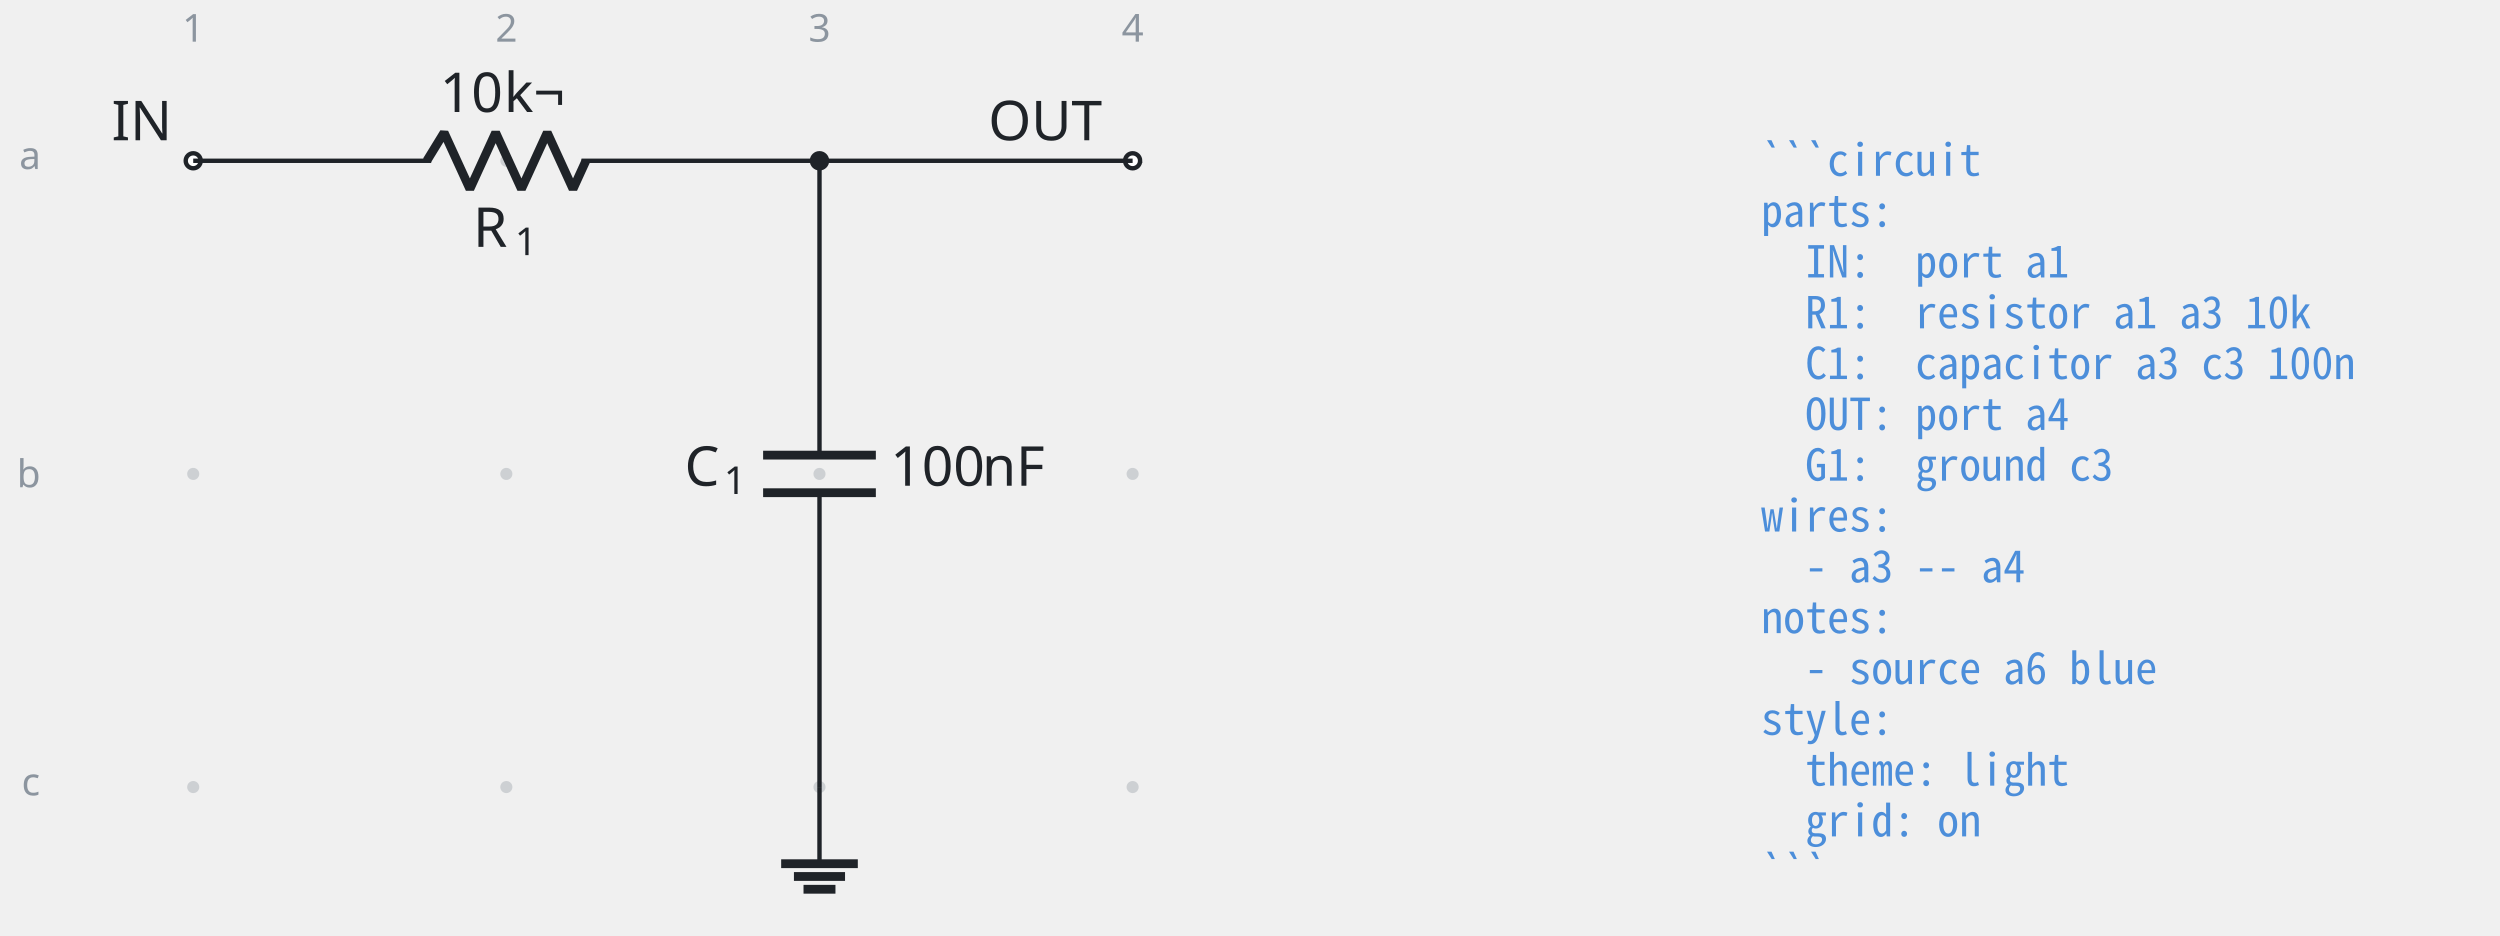
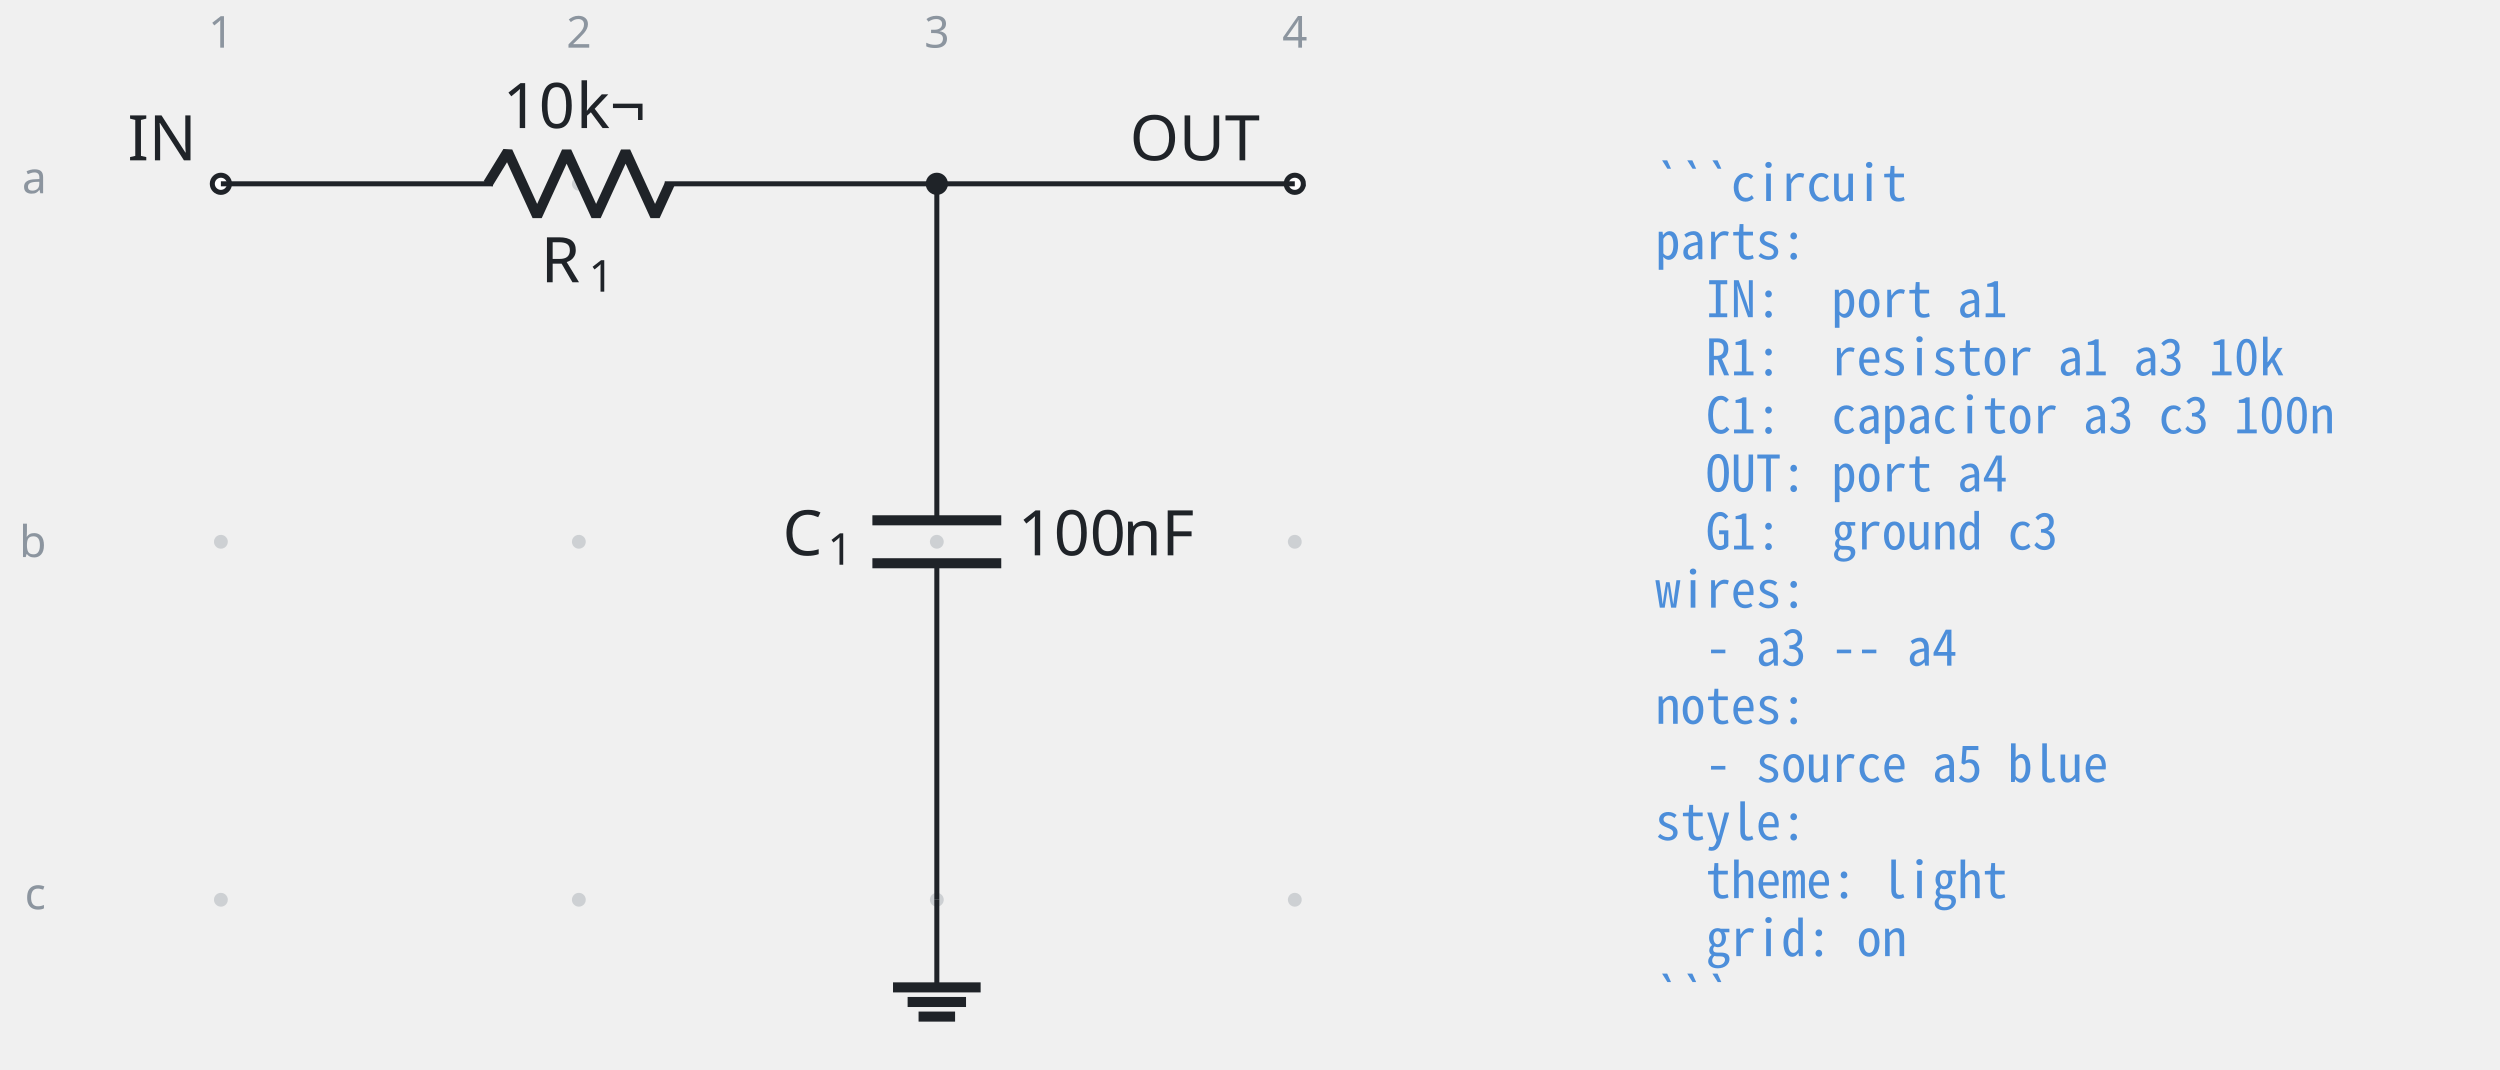
- <svg xmlns="http://www.w3.org/2000/svg" data-circuit-fence="0.1.0" fill="#1f2328" width="605.761" height="226.689" viewBox="-72 -72 454.321 170.017">
+ <svg xmlns="http://www.w3.org/2000/svg" data-circuit-fence="0.1.0" fill="#1f2328" width="529.887" height="226.689" viewBox="-72 -72 397.416 170.017">
  <g stroke="#1f2328" stroke-miterlimit="10" stroke-width=".8">
    <path fill="#8c959f" fill-opacity=".35" stroke="none" stroke-opacity=".35" d="M-35.787-42.781a1.1 1.1 0 1 0-2.2 0 1.1 1.1 0 0 0 2.2 0M-35.787 14.124a1.1 1.1 0 1 0-2.2 0 1.1 1.1 0 0 0 2.2 0M-35.787 71.03a1.1 1.1 0 1 0-2.2 0 1.1 1.1 0 0 0 2.2 0M21.118-42.781a1.1 1.1 0 1 0-2.2 0 1.1 1.1 0 0 0 2.2 0M21.118 14.124a1.1 1.1 0 1 0-2.2 0 1.1 1.1 0 0 0 2.2 0M21.118 71.03a1.1 1.1 0 1 0-2.2 0 1.1 1.1 0 0 0 2.2 0M78.024-42.781a1.1 1.1 0 1 0-2.2 0 1.1 1.1 0 0 0 2.2 0M78.024 14.124a1.1 1.1 0 1 0-2.2 0 1.1 1.1 0 0 0 2.2 0M78.024 71.03a1.1 1.1 0 1 0-2.2 0 1.1 1.1 0 0 0 2.2 0M134.93-42.781a1.1 1.1 0 1 0-2.2 0 1.1 1.1 0 0 0 2.2 0M134.93 14.124a1.1 1.1 0 1 0-2.2 0 1.1 1.1 0 0 0 2.2 0M134.93 71.03a1.1 1.1 0 1 0-2.2 0 1.1 1.1 0 0 0 2.2 0m-1.1 0" />
    <g fill="#8c959f" stroke="#8c959f">
      <text x="-36.887" y="-42.781" fill="#8c959f" stroke="none" font-family="cmr7" font-size="7" transform="translate(-1.993 -21.645)">1</text>
    </g>
    <g fill="#8c959f" stroke="#8c959f">
      <text x="-36.887" y="-42.781" fill="#8c959f" stroke="none" font-family="cmr7" font-size="7" transform="translate(54.912 -21.645)">2</text>
    </g>
    <g fill="#8c959f" stroke="#8c959f">
      <text x="-36.887" y="-42.781" fill="#8c959f" stroke="none" font-family="cmr7" font-size="7" transform="translate(111.818 -21.645)">3</text>
    </g>
    <g fill="#8c959f" stroke="#8c959f">
      <text x="-36.887" y="-42.781" fill="#8c959f" stroke="none" font-family="cmr7" font-size="7" transform="translate(168.723 -21.645)">4</text>
    </g>
    <g fill="#8c959f" stroke="#8c959f">
      <text x="-36.887" y="-42.781" fill="#8c959f" stroke="none" font-family="cmr7" font-size="7" transform="translate(-31.62 1.507)">a</text>
    </g>
    <g fill="#8c959f" stroke="#8c959f">
      <text x="-36.887" y="-42.781" fill="#8c959f" stroke="none" font-family="cmr7" font-size="7" transform="translate(-32.05 59.336)">b</text>
    </g>
    <g fill="#8c959f" stroke="#8c959f">
      <text x="-36.887" y="-42.781" fill="#8c959f" stroke="none" font-family="cmr7" font-size="7" transform="translate(-31.189 115.318)">c</text>
    </g>
    <g fill="#ffffff">
      <path d="M-35.522-42.781a1.365 1.365 0 1 0-2.73 0 1.365 1.365 0 0 0 2.73 0Zm-1.365 0" />
    </g>
    <text x="-36.887" y="-42.781" stroke="none" font-family="cmr10" font-size="10" transform="translate(-14.844 -3.733)">IN</text>
    <path fill="none" d="M-36.887-42.781h.4m-.4 0H6.36m27.315 0h43.248m-.4 0h.4" />
    <g stroke-linejoin="bevel" stroke-width="1.6">
      <path fill="none" d="m5.561-42.781 3.143-5.122L13.39-37.66l4.685-10.243 4.686 10.243 4.686-10.243 4.686 10.243 2.343-5.121" />
    </g>
    <g stroke="none">
      <text x="-36.887" y="-42.781" font-family="cmmi10" font-size="10" transform="translate(50.866 15.648)">R</text>
      <text x="-29.294" y="-41.281" font-family="cmr7" font-size="7" transform="translate(50.866 15.648)">1</text>
    </g>
    <g stroke="none" font-family="cmr10" font-size="10">
      <text x="-36.887" y="-42.781" transform="translate(44.822 -8.863)">10</text>
      <text x="-25.221" y="-42.781" transform="translate(44.822 -8.863)">k¬</text>
    </g>
    <path fill="none" d="M76.924-42.781v.4m0-.4v53.49m0 6.83v53.49m0-.399v.4" />
    <g stroke-width="1.6">
      <path fill="none" d="M87.167 10.71H66.68m20.486 6.828H66.68" />
    </g>
    <g stroke="none">
      <text x="-36.887" y="-42.781" font-family="cmmi10" font-size="10" transform="translate(89.296 59.058)">C</text>
      <text x="-29.74" y="-41.281" font-family="cmr7" font-size="7" transform="translate(89.296 59.058)">1</text>
    </g>
    <g stroke="none" font-family="cmr10" font-size="10">
      <text x="-36.887" y="-42.781" transform="translate(126.693 59.058)">100</text>
      <text x="-20.22" y="-42.781" transform="translate(126.693 59.058)">nF</text>
    </g>
    <g fill="#ffffff">
      <path d="M135.195-42.781a1.365 1.365 0 1 0-2.731 0 1.365 1.365 0 0 0 2.73 0Zm-1.366 0" />
    </g>
    <text x="-36.887" y="-42.781" stroke="none" font-family="cmr10" font-size="10" transform="translate(144.483 -3.733)">OUT</text>
    <path fill="none" d="M76.924 71.03v13.93" />
    <path fill="none" stroke-width="1.6" d="M69.959 84.96h13.93M72.28 87.282h9.287m-7.545 2.322h5.804" />
    <path fill="none" d="M76.924-42.781h56.905" />
    <path d="M78.29-42.781a1.365 1.365 0 1 0-2.732 0 1.365 1.365 0 0 0 2.731 0Zm-1.366 0" />
    <g>
-       <text x="-36.887" y="-42.781" fill="#4c8eda" stroke="none" font-family="'Noto Sans Mono CJK JP',ui-monospace,'SFMono-Regular',Consolas,'Liberation Mono',monospace" font-size="8" transform="translate(284.927 2.733)" xml:space="preserve">```circuit</text>
+       <text x="-36.887" y="-42.781" fill="#4c8eda" stroke="none" font-family="'Noto Sans Mono CJK JP',ui-monospace,'SFMono-Regular',Consolas,'Liberation Mono',monospace" font-size="8" transform="translate(228.022 2.733)" xml:space="preserve">```circuit</text>
    </g>
    <g>
-       <text x="-36.887" y="-42.781" fill="#4c8eda" stroke="none" font-family="'Noto Sans Mono CJK JP',ui-monospace,'SFMono-Regular',Consolas,'Liberation Mono',monospace" font-size="8" transform="translate(284.927 11.98)" xml:space="preserve">parts:</text>
+       <text x="-36.887" y="-42.781" fill="#4c8eda" stroke="none" font-family="'Noto Sans Mono CJK JP',ui-monospace,'SFMono-Regular',Consolas,'Liberation Mono',monospace" font-size="8" transform="translate(228.022 11.98)" xml:space="preserve">parts:</text>
    </g>
    <g>
-       <text x="-36.887" y="-42.781" fill="#4c8eda" stroke="none" font-family="'Noto Sans Mono CJK JP',ui-monospace,'SFMono-Regular',Consolas,'Liberation Mono',monospace" font-size="8" transform="translate(284.927 21.2)" xml:space="preserve">  IN:  port a1</text>
+       <text x="-36.887" y="-42.781" fill="#4c8eda" stroke="none" font-family="'Noto Sans Mono CJK JP',ui-monospace,'SFMono-Regular',Consolas,'Liberation Mono',monospace" font-size="8" transform="translate(228.022 21.2)" xml:space="preserve">  IN:  port a1</text>
    </g>
    <g>
-       <text x="-36.887" y="-42.781" fill="#4c8eda" stroke="none" font-family="'Noto Sans Mono CJK JP',ui-monospace,'SFMono-Regular',Consolas,'Liberation Mono',monospace" font-size="8" transform="translate(284.927 30.446)" xml:space="preserve">  R1:  resistor a1 a3 10k</text>
+       <text x="-36.887" y="-42.781" fill="#4c8eda" stroke="none" font-family="'Noto Sans Mono CJK JP',ui-monospace,'SFMono-Regular',Consolas,'Liberation Mono',monospace" font-size="8" transform="translate(228.022 30.446)" xml:space="preserve">  R1:  resistor a1 a3 10k</text>
    </g>
    <g>
-       <text x="-36.887" y="-42.781" fill="#4c8eda" stroke="none" font-family="'Noto Sans Mono CJK JP',ui-monospace,'SFMono-Regular',Consolas,'Liberation Mono',monospace" font-size="8" transform="translate(284.927 39.665)" xml:space="preserve">  C1:  capacitor a3 c3 100n</text>
+       <text x="-36.887" y="-42.781" fill="#4c8eda" stroke="none" font-family="'Noto Sans Mono CJK JP',ui-monospace,'SFMono-Regular',Consolas,'Liberation Mono',monospace" font-size="8" transform="translate(228.022 39.665)" xml:space="preserve">  C1:  capacitor a3 c3 100n</text>
    </g>
    <g>
-       <text x="-36.887" y="-42.781" fill="#4c8eda" stroke="none" font-family="'Noto Sans Mono CJK JP',ui-monospace,'SFMono-Regular',Consolas,'Liberation Mono',monospace" font-size="8" transform="translate(284.927 48.912)" xml:space="preserve">  OUT: port a4</text>
+       <text x="-36.887" y="-42.781" fill="#4c8eda" stroke="none" font-family="'Noto Sans Mono CJK JP',ui-monospace,'SFMono-Regular',Consolas,'Liberation Mono',monospace" font-size="8" transform="translate(228.022 48.912)" xml:space="preserve">  OUT: port a4</text>
    </g>
    <g>
-       <text x="-36.887" y="-42.781" fill="#4c8eda" stroke="none" font-family="'Noto Sans Mono CJK JP',ui-monospace,'SFMono-Regular',Consolas,'Liberation Mono',monospace" font-size="8" transform="translate(284.927 58.131)" xml:space="preserve">  G1:  ground c3</text>
+       <text x="-36.887" y="-42.781" fill="#4c8eda" stroke="none" font-family="'Noto Sans Mono CJK JP',ui-monospace,'SFMono-Regular',Consolas,'Liberation Mono',monospace" font-size="8" transform="translate(228.022 58.131)" xml:space="preserve">  G1:  ground c3</text>
    </g>
    <g>
-       <text x="-36.887" y="-42.781" fill="#4c8eda" stroke="none" font-family="'Noto Sans Mono CJK JP',ui-monospace,'SFMono-Regular',Consolas,'Liberation Mono',monospace" font-size="8" transform="translate(284.927 67.378)" xml:space="preserve">wires:</text>
+       <text x="-36.887" y="-42.781" fill="#4c8eda" stroke="none" font-family="'Noto Sans Mono CJK JP',ui-monospace,'SFMono-Regular',Consolas,'Liberation Mono',monospace" font-size="8" transform="translate(228.022 67.378)" xml:space="preserve">wires:</text>
    </g>
    <g>
-       <text x="-36.887" y="-42.781" fill="#4c8eda" stroke="none" font-family="'Noto Sans Mono CJK JP',ui-monospace,'SFMono-Regular',Consolas,'Liberation Mono',monospace" font-size="8" transform="translate(284.927 76.596)" xml:space="preserve">  - a3 -- a4</text>
+       <text x="-36.887" y="-42.781" fill="#4c8eda" stroke="none" font-family="'Noto Sans Mono CJK JP',ui-monospace,'SFMono-Regular',Consolas,'Liberation Mono',monospace" font-size="8" transform="translate(228.022 76.596)" xml:space="preserve">  - a3 -- a4</text>
    </g>
    <g>
-       <text x="-36.887" y="-42.781" fill="#4c8eda" stroke="none" font-family="'Noto Sans Mono CJK JP',ui-monospace,'SFMono-Regular',Consolas,'Liberation Mono',monospace" font-size="8" transform="translate(284.927 85.844)" xml:space="preserve">notes:</text>
+       <text x="-36.887" y="-42.781" fill="#4c8eda" stroke="none" font-family="'Noto Sans Mono CJK JP',ui-monospace,'SFMono-Regular',Consolas,'Liberation Mono',monospace" font-size="8" transform="translate(228.022 85.844)" xml:space="preserve">notes:</text>
    </g>
    <g>
-       <text x="-36.887" y="-42.781" fill="#4c8eda" stroke="none" font-family="'Noto Sans Mono CJK JP',ui-monospace,'SFMono-Regular',Consolas,'Liberation Mono',monospace" font-size="8" transform="translate(284.927 95.091)" xml:space="preserve">  - source a6 blue</text>
+       <text x="-36.887" y="-42.781" fill="#4c8eda" stroke="none" font-family="'Noto Sans Mono CJK JP',ui-monospace,'SFMono-Regular',Consolas,'Liberation Mono',monospace" font-size="8" transform="translate(228.022 95.091)" xml:space="preserve">  - source a5 blue</text>
    </g>
    <g>
-       <text x="-36.887" y="-42.781" fill="#4c8eda" stroke="none" font-family="'Noto Sans Mono CJK JP',ui-monospace,'SFMono-Regular',Consolas,'Liberation Mono',monospace" font-size="8" transform="translate(284.927 104.31)" xml:space="preserve">style:</text>
+       <text x="-36.887" y="-42.781" fill="#4c8eda" stroke="none" font-family="'Noto Sans Mono CJK JP',ui-monospace,'SFMono-Regular',Consolas,'Liberation Mono',monospace" font-size="8" transform="translate(228.022 104.31)" xml:space="preserve">style:</text>
    </g>
    <g>
-       <text x="-36.887" y="-42.781" fill="#4c8eda" stroke="none" font-family="'Noto Sans Mono CJK JP',ui-monospace,'SFMono-Regular',Consolas,'Liberation Mono',monospace" font-size="8" transform="translate(284.927 113.557)" xml:space="preserve">  theme: light</text>
+       <text x="-36.887" y="-42.781" fill="#4c8eda" stroke="none" font-family="'Noto Sans Mono CJK JP',ui-monospace,'SFMono-Regular',Consolas,'Liberation Mono',monospace" font-size="8" transform="translate(228.022 113.557)" xml:space="preserve">  theme: light</text>
    </g>
    <g>
-       <text x="-36.887" y="-42.781" fill="#4c8eda" stroke="none" font-family="'Noto Sans Mono CJK JP',ui-monospace,'SFMono-Regular',Consolas,'Liberation Mono',monospace" font-size="8" transform="translate(284.927 122.775)" xml:space="preserve">  grid: on</text>
+       <text x="-36.887" y="-42.781" fill="#4c8eda" stroke="none" font-family="'Noto Sans Mono CJK JP',ui-monospace,'SFMono-Regular',Consolas,'Liberation Mono',monospace" font-size="8" transform="translate(228.022 122.775)" xml:space="preserve">  grid: on</text>
    </g>
    <g>
-       <text x="-36.887" y="-42.781" fill="#4c8eda" stroke="none" font-family="'Noto Sans Mono CJK JP',ui-monospace,'SFMono-Regular',Consolas,'Liberation Mono',monospace" font-size="8" transform="translate(284.927 132.023)" xml:space="preserve">```</text>
+       <text x="-36.887" y="-42.781" fill="#4c8eda" stroke="none" font-family="'Noto Sans Mono CJK JP',ui-monospace,'SFMono-Regular',Consolas,'Liberation Mono',monospace" font-size="8" transform="translate(228.022 132.023)" xml:space="preserve">```</text>
    </g>
  </g>
</svg>
